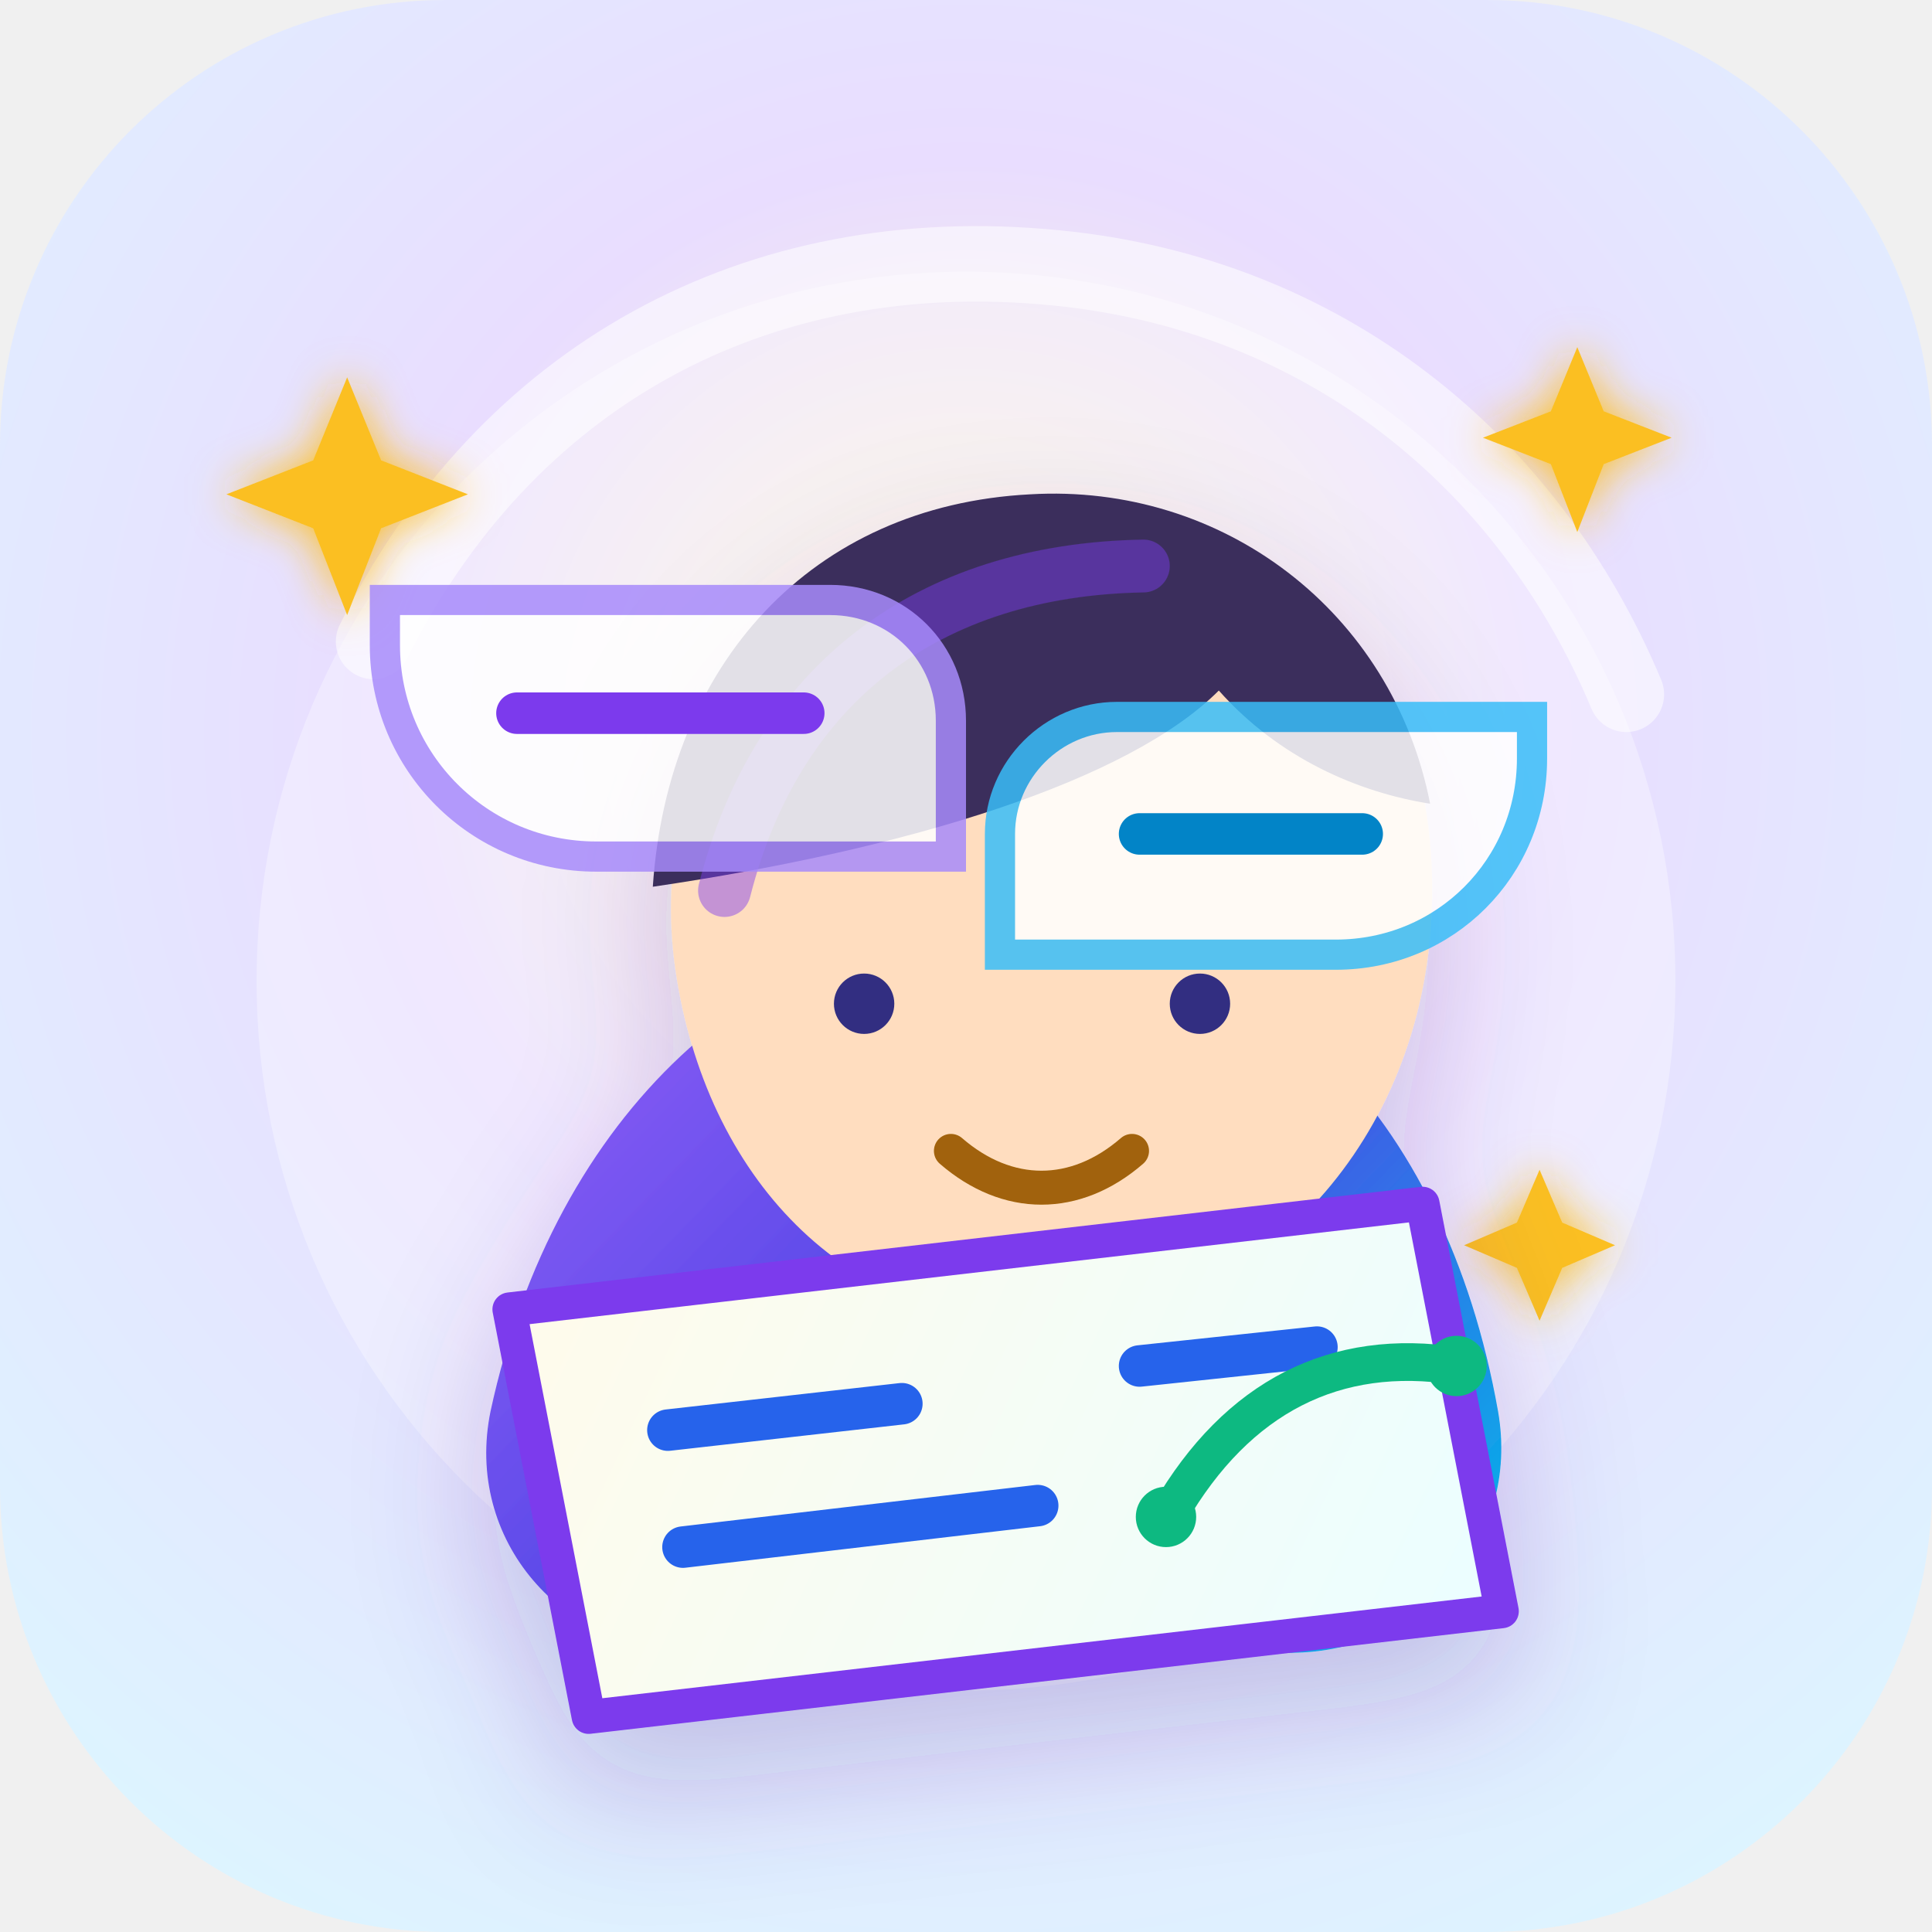
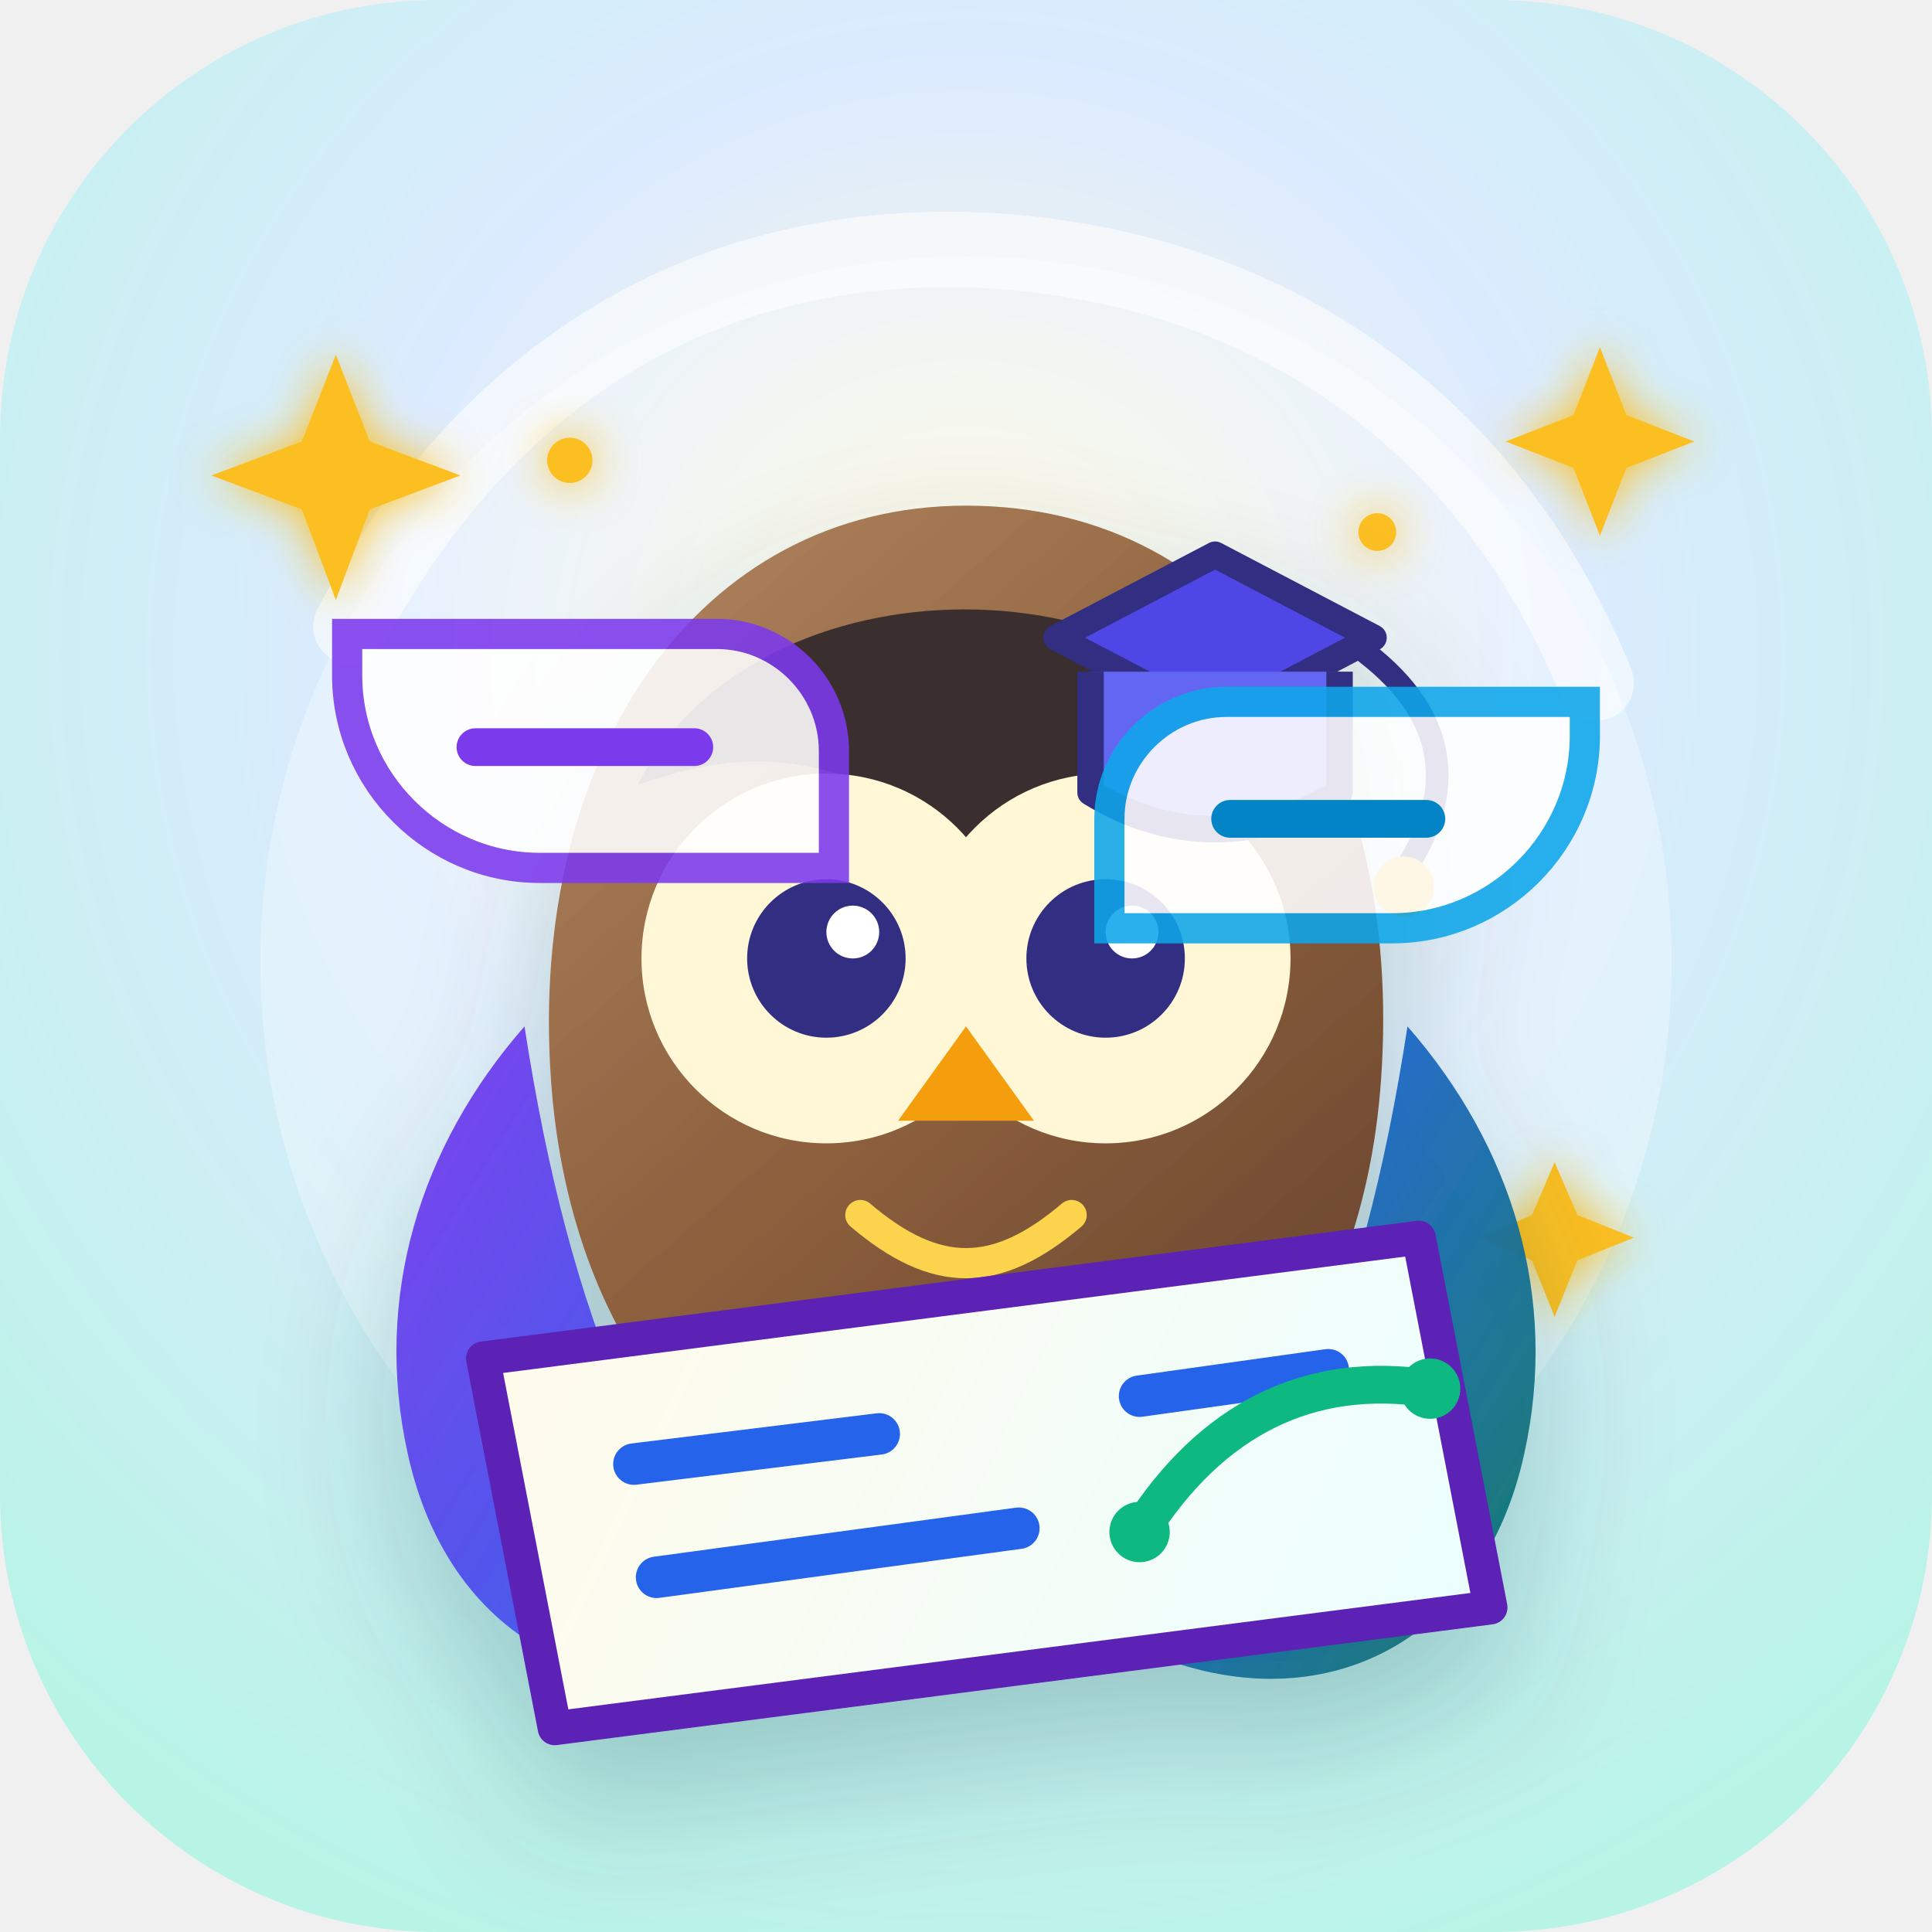
<svg xmlns="http://www.w3.org/2000/svg" width="512" height="512" viewBox="0 0 512 512" role="img" aria-labelledby="title desc">
  <defs>
-     <radialGradient id="bg" cx="50%" cy="38%" r="70%">
-       <stop offset="0%" stop-color="#FFF7D6" />
-       <stop offset="42%" stop-color="#E9DDFF" />
-       <stop offset="100%" stop-color="#DDF4FF" />
+     <radialGradient id="sky" cx="50%" cy="34%" r="72%">
+       <stop offset="0%" stop-color="#FFF8D8" />
+       <stop offset="42%" stop-color="#DCEBFF" />
+       <stop offset="100%" stop-color="#B7F4E5" />
    </radialGradient>
-     <linearGradient id="robe" x1="160" y1="252" x2="352" y2="438" gradientUnits="userSpaceOnUse">
-       <stop offset="0%" stop-color="#8B5CF6" />
-       <stop offset="52%" stop-color="#4F46E5" />
-       <stop offset="100%" stop-color="#0EA5E9" />
+     <linearGradient id="owl" x1="128" y1="132" x2="378" y2="420" gradientUnits="userSpaceOnUse">
+       <stop offset="0%" stop-color="#B58963" />
+       <stop offset="52%" stop-color="#8B5E3C" />
+       <stop offset="100%" stop-color="#5A3B2A" />
    </linearGradient>
-     <linearGradient id="map" x1="144" y1="326" x2="380" y2="438" gradientUnits="userSpaceOnUse">
+     <linearGradient id="wing" x1="120" y1="242" x2="405" y2="420" gradientUnits="userSpaceOnUse">
+       <stop offset="0%" stop-color="#7C3AED" />
+       <stop offset="55%" stop-color="#2563EB" />
+       <stop offset="100%" stop-color="#0F766E" />
+     </linearGradient>
+     <linearGradient id="map" x1="145" y1="334" x2="379" y2="444" gradientUnits="userSpaceOnUse">
      <stop offset="0%" stop-color="#FFFBEB" />
      <stop offset="100%" stop-color="#ECFEFF" />
    </linearGradient>
-     <filter id="softShadow" x="-20%" y="-20%" width="140%" height="150%">
-       <feDropShadow dx="0" dy="16" stdDeviation="18" flood-color="#4C1D95" flood-opacity="0.22" />
+     <filter id="shadow" x="-20%" y="-20%" width="140%" height="150%">
+       <feDropShadow dx="0" dy="18" stdDeviation="18" flood-color="#134E4A" flood-opacity="0.24" />
    </filter>
-     <filter id="glow" x="-40%" y="-40%" width="180%" height="180%">
+     <filter id="glow" x="-45%" y="-45%" width="190%" height="190%">
      <feGaussianBlur stdDeviation="6" result="blur" />
      <feMerge>
        <feMergeNode in="blur" />
        <feMergeNode in="SourceGraphic" />
      </feMerge>
    </filter>
  </defs>
-   <rect width="512" height="512" rx="118" fill="url(#bg)" />
-   <circle cx="256" cy="260" r="188" fill="#FFFFFF" opacity="0.32" />
-   <path d="M99 170c35-70 101-107 181-99 71 7 125 51 151 113" fill="none" stroke="#FFFFFF" stroke-width="20" stroke-linecap="round" opacity="0.55" />
+   <rect width="512" height="512" rx="116" fill="url(#sky)" />
+   <circle cx="256" cy="255" r="187" fill="#FFFFFF" opacity="0.30" />
+   <path d="M93 166c38-71 100-106 177-99 72 7 126 48 153 114" fill="none" stroke="#FFFFFF" stroke-width="20" stroke-linecap="round" opacity="0.58" />
  <g filter="url(#glow)" fill="#FBBF24">
-     <path d="M92 100l9 22 23 9-23 9-9 23-9-23-23-9 23-9 9-22Z" />
-     <path d="M418 92l7 17 18 7-18 7-7 18-7-18-18-7 18-7 7-17Z" />
-     <path d="M408 310l6 14 14 6-14 6-6 14-6-14-14-6 14-6 6-14Z" />
+     <path d="M89 94l9 23 24 9-24 9-9 24-9-24-24-9 24-9 9-23Z" />
+     <path d="M424 92l7 18 18 7-18 7-7 18-7-18-18-7 18-7 7-18Z" />
+     <path d="M412 308l6 14 15 6-15 6-6 15-6-15-14-6 14-6 6-14Z" />
+     <circle cx="151" cy="122" r="6" />
+     <circle cx="365" cy="141" r="5" />
  </g>
-   <g filter="url(#softShadow)">
-     <path d="M130 374c17-79 72-129 136-129 67 0 117 50 131 129 6 34-20 64-55 64H184c-35 0-61-30-54-64Z" fill="url(#robe)" />
-     <path d="M179 257c-8-55 25-112 91-120 70-8 115 40 109 111-5 58-48 103-103 103-52 0-89-39-97-94Z" fill="#FFDDBF" />
-     <path d="M173 235c4-59 42-101 100-104 51-3 96 31 106 82-19-3-40-12-56-30-24 24-82 42-150 52Z" fill="#3B2F5C" />
-     <path d="M192 236c14-55 54-85 111-86" fill="none" stroke="#7C3AED" stroke-width="14" stroke-linecap="round" opacity="0.45" />
-     <circle cx="229" cy="266" r="8" fill="#312E81" />
-     <circle cx="318" cy="266" r="8" fill="#312E81" />
-     <path d="M252 305c15 13 33 13 48 0" fill="none" stroke="#A16207" stroke-width="9" stroke-linecap="round" />
-     <path d="M135 347l242-28 21 108-242 28z" fill="url(#map)" stroke="#7C3AED" stroke-width="9" stroke-linejoin="round" />
-     <path d="M177 379l62-7M181 410l94-11M302 362l47-5" stroke="#2563EB" stroke-width="11" stroke-linecap="round" />
-     <path d="M310 401c18-31 44-44 76-39" fill="none" stroke="#10B981" stroke-width="10" stroke-linecap="round" />
-     <circle cx="386" cy="362" r="8" fill="#10B981" />
-     <circle cx="309" cy="402" r="8" fill="#10B981" />
+   <g filter="url(#shadow)">
+     <path d="M146 286c-6-86 39-152 110-152 74 0 116 67 110 152-5 73-50 124-110 124-61 0-105-51-110-124Z" fill="url(#owl)" />
+     <path d="M139 272c-28 32-40 72-31 113 11 51 55 73 102 52-37-36-59-87-71-165Z" fill="url(#wing)" opacity="0.95" />
+     <path d="M373 272c28 32 40 72 31 113-11 51-55 73-102 52 37-36 59-87 71-165Z" fill="url(#wing)" opacity="0.95" />
+     <path d="M169 208c31-62 142-62 174 0-31-11-53-8-87 14-34-22-56-25-87-14Z" fill="#3B2F2F" />
+     <circle cx="219" cy="254" r="49" fill="#FFF7D6" />
+     <circle cx="293" cy="254" r="49" fill="#FFF7D6" />
+     <circle cx="219" cy="254" r="21" fill="#312E81" />
+     <circle cx="293" cy="254" r="21" fill="#312E81" />
+     <circle cx="226" cy="247" r="7" fill="#FFFFFF" />
+     <circle cx="300" cy="247" r="7" fill="#FFFFFF" />
+     <path d="M256 272l-18 25h36l-18-25Z" fill="#F59E0B" />
+     <path d="M228 322c20 17 36 17 56 0" fill="none" stroke="#FCD34D" stroke-width="8" stroke-linecap="round" />
+     <path d="M128 360l248-32 19 98-248 32z" fill="url(#map)" stroke="#5B21B6" stroke-width="9" stroke-linejoin="round" />
+     <path d="M168 388l65-8M174 418l96-13M302 370l50-7" stroke="#2563EB" stroke-width="11" stroke-linecap="round" />
+     <path d="M302 406c19-30 45-43 77-38" fill="none" stroke="#10B981" stroke-width="10" stroke-linecap="round" />
+     <circle cx="379" cy="368" r="8" fill="#10B981" />
+     <circle cx="302" cy="406" r="8" fill="#10B981" />
+     <path d="M322 147l42 22-42 22-42-22 42-22Z" fill="#4F46E5" stroke="#312E81" stroke-width="7" stroke-linejoin="round" />
+     <path d="M289 178v32c21 13 45 13 66 0v-32" fill="#6366F1" stroke="#312E81" stroke-width="7" stroke-linejoin="round" />
+     <path d="M362 173c22 17 24 37 10 58" fill="none" stroke="#312E81" stroke-width="6" stroke-linecap="round" />
+     <circle cx="372" cy="235" r="8" fill="#FBBF24" />
  </g>
-   <path d="M133 159h87c18 0 32 14 32 32v36h-94c-31 0-56-25-56-56v-12h31Z" fill="#FFFFFF" opacity="0.85" stroke="#A78BFA" stroke-width="8" />
-   <path d="M137 189h76" stroke="#7C3AED" stroke-width="11" stroke-linecap="round" />
-   <path d="M367 190h-71c-17 0-31 14-31 31v32h89c29 0 52-23 52-52v-11h-39Z" fill="#FFFFFF" opacity="0.85" stroke="#38BDF8" stroke-width="8" />
-   <path d="M302 221h59" stroke="#0284C7" stroke-width="11" stroke-linecap="round" />
+   <path d="M120 168h70c17 0 31 14 31 31v31h-78c-28 0-51-23-51-51v-11h28Z" fill="#FFFFFF" opacity="0.88" stroke="#7C3AED" stroke-width="8" />
+   <path d="M126 198h58" stroke="#7C3AED" stroke-width="10" stroke-linecap="round" />
+   <path d="M392 186h-67c-17 0-31 14-31 31v29h75c28 0 51-23 51-51v-9h-28Z" fill="#FFFFFF" opacity="0.88" stroke="#0EA5E9" stroke-width="8" />
+   <path d="M326 217h52" stroke="#0284C7" stroke-width="10" stroke-linecap="round" />
</svg>
